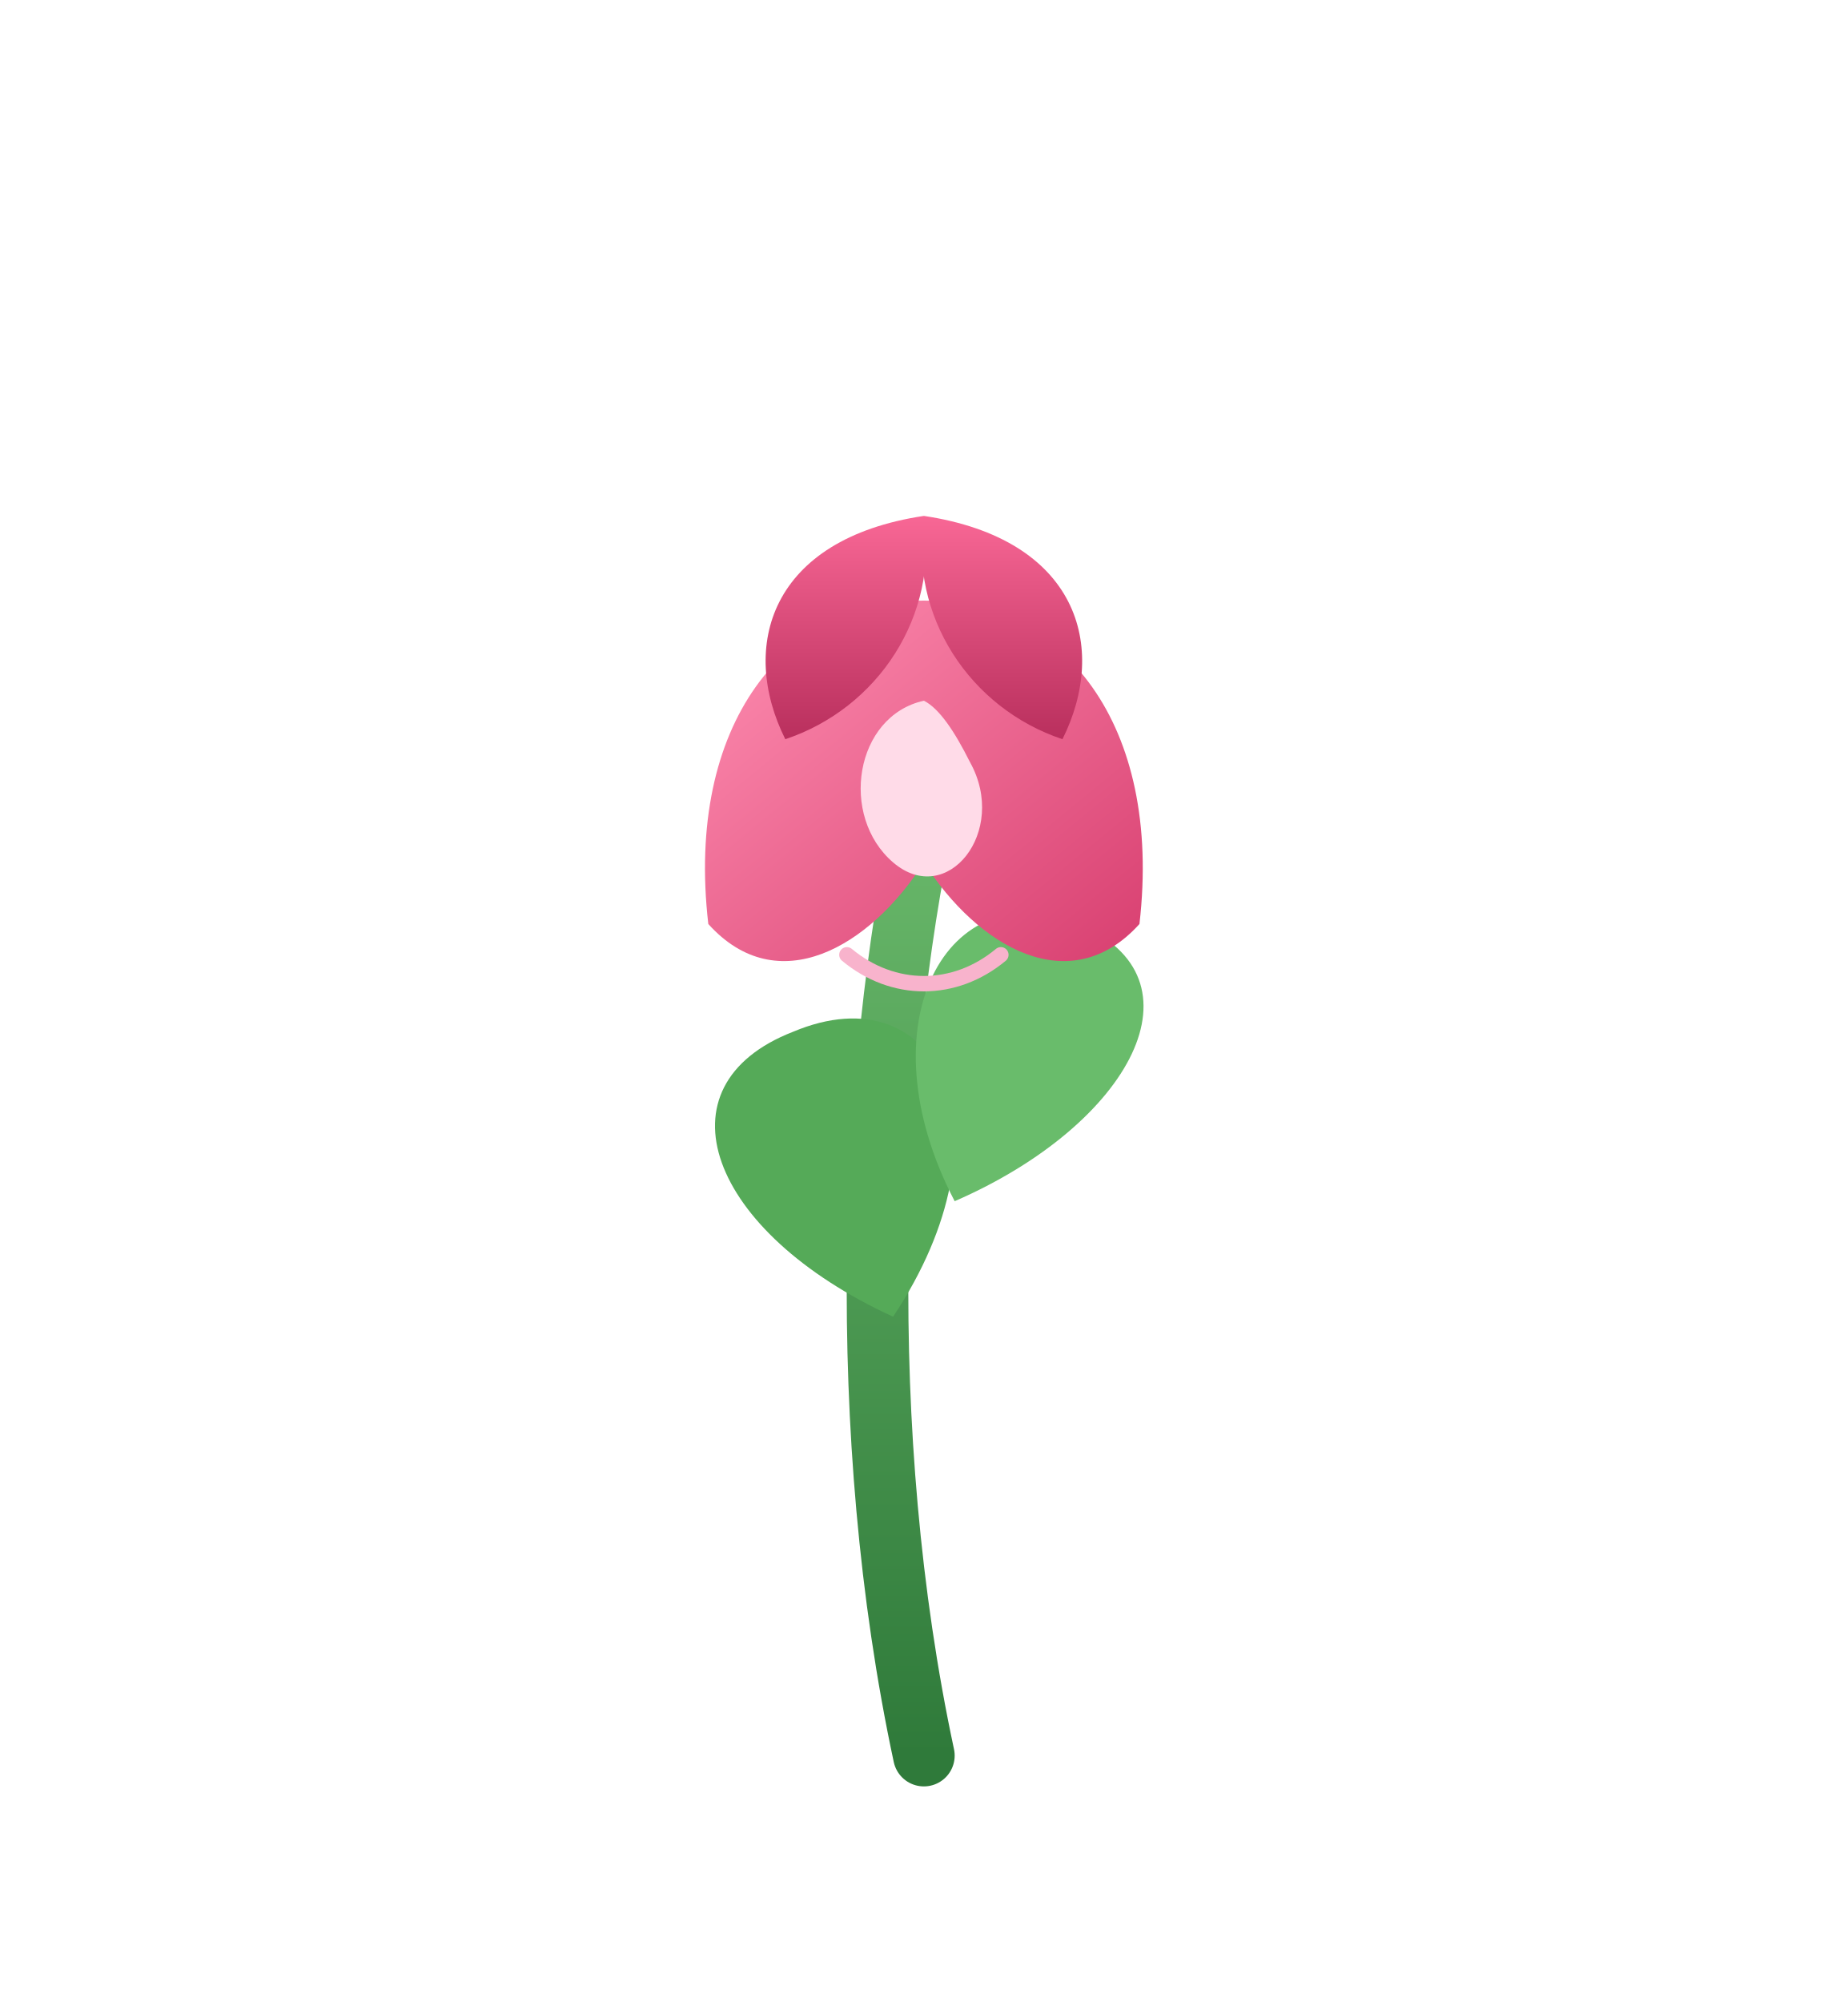
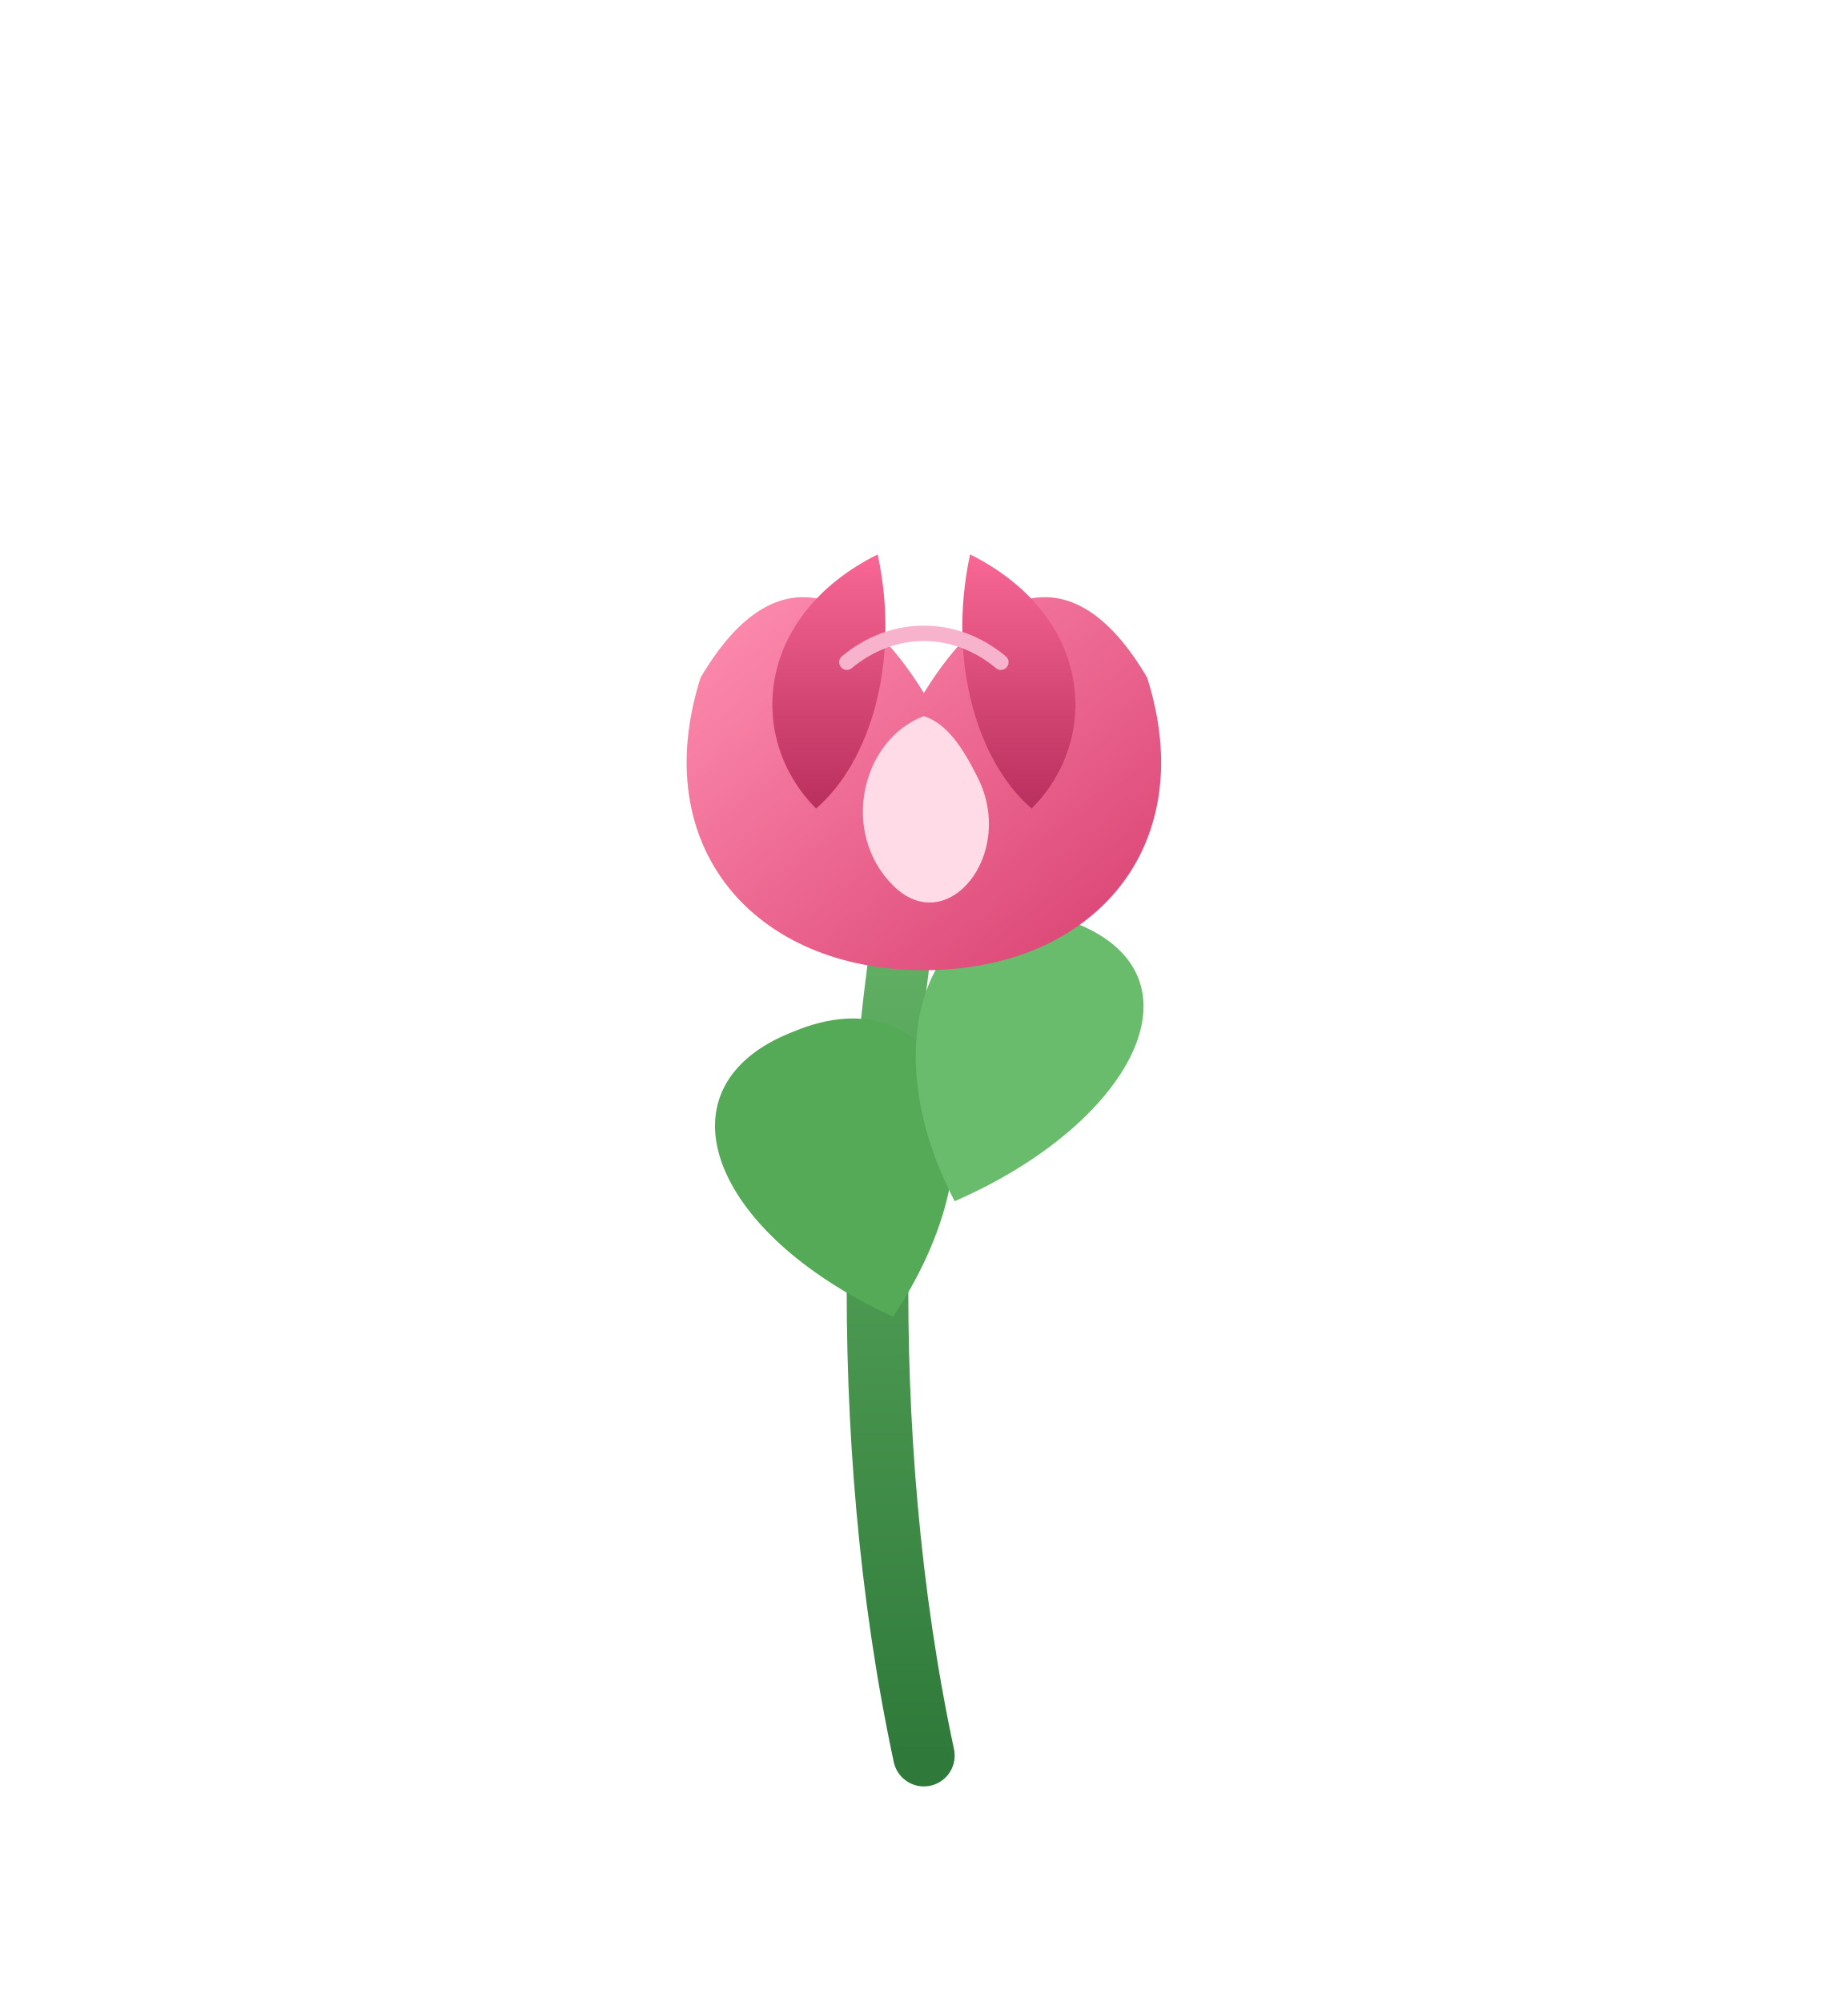
<svg xmlns="http://www.w3.org/2000/svg" viewBox="0 0 240 260" role="img" aria-labelledby="title desc">
  <defs>
    <linearGradient id="rStem" x1="0" y1="0" x2="0" y2="1">
      <stop offset="0%" stop-color="#69b86a" />
      <stop offset="100%" stop-color="#2f7a3a" />
    </linearGradient>
    <linearGradient id="rPetalA" x1="0" y1="0" x2="1" y2="1">
      <stop offset="0%" stop-color="#ff8fb2" />
      <stop offset="100%" stop-color="#d83f70" />
    </linearGradient>
    <linearGradient id="rPetalB" x1="0" y1="0" x2="0" y2="1">
      <stop offset="0%" stop-color="#f86795" />
      <stop offset="100%" stop-color="#b92f5d" />
    </linearGradient>
  </defs>
  <style>
    .plant {
      transform-origin: 120px 228px;
      animation: roseSway 4.8s ease-in-out infinite;
    }

    .bud {
      transform-origin: 120px 92px;
      animation: roseOpen 3.4s ease-in-out infinite;
    }

    .inner-petal {
      transform-origin: 120px 104px;
      animation: roseInner 3.4s ease-in-out infinite;
    }

+     .r-leaf {
+       transform-box: fill-box;
+       transform-origin: center;
+       animation: roseLeafFlutter 4.4s ease-in-out infinite;
+     }
+ 
+     .r-leaf.alt {
+       animation-delay: -2.2s;
+     }
+ 
    @keyframes roseSway {
      0%,
      100% { transform: rotate(-1.9deg); }
      50% { transform: rotate(2.4deg); }
    }

    @keyframes roseOpen {
      0%,
      100% { transform: scale(0.97) rotate(0deg); }
      50% { transform: scale(1.04) rotate(-1deg); }
    }

    @keyframes roseInner {
      0%,
      100% { transform: scale(0.94); }
      50% { transform: scale(1.07); }
    }
+ 
+     @keyframes roseLeafFlutter {
+       0%, 100% { transform: rotate(-6deg) scale(0.97); }
+       50% { transform: rotate(6deg) scale(1.05); }
+     }
  </style>
  <g class="plant">
    <path d="M120 228 C111 186, 113 139, 120 106" stroke="url(#rStem)" stroke-width="8" stroke-linecap="round" fill="none" />
-     <path d="M116 171 C92 160, 85 141, 103 134 C122 126, 132 147, 116 171 Z" fill="#55aa58" />
-     <path d="M124 156 C147 146, 157 127, 140 120 C123 113, 112 133, 124 156 Z" fill="#69bc6b" />
+     <path class="r-leaf" d="M116 171 C92 160, 85 141, 103 134 C122 126, 132 147, 116 171 Z" fill="#55aa58" transform="rotate(0 110 151)" />
+     <path class="r-leaf alt" d="M124 156 C147 146, 157 127, 140 120 C123 113, 112 133, 124 156 Z" fill="#69bc6b" transform="rotate(0 127 138)" />
    <g class="bud">
-       <path d="M120 78 C102 78, 89 94, 92 120 C101 130, 113 123, 120 112 C127 123, 139 130, 148 120 C151 94, 138 78, 120 78 Z" fill="url(#rPetalA)" />
-       <path d="M102 96 C96 84, 100 70, 120 67 C122 80, 114 92, 102 96 Z" fill="url(#rPetalB)" />
-       <path d="M138 96 C144 84, 140 70, 120 67 C118 80, 126 92, 138 96 Z" fill="url(#rPetalB)" />
-       <path class="inner-petal" d="M120 91 C111 93, 109 106, 116 112 C123 118, 131 108, 126 99 C124 95, 122 92, 120 91 Z" fill="#ffdbe8" />
-       <path d="M110 124 C116 129, 124 129, 130 124" stroke="#f8b3cc" stroke-width="2" fill="none" stroke-linecap="round" />
+       <path d="M120 126 C98 126, 84 110, 91 88 C101 71, 112 77, 120 90 C128 77, 139 71, 149 88 C156 110, 142 126, 120 126 Z" fill="url(#rPetalA)" />
+       <path d="M106 105 C97 96, 98 80, 114 72 C117 86, 113 99, 106 105 Z" fill="url(#rPetalB)" />
+       <path d="M134 105 C143 96, 142 80, 126 72 C123 86, 127 99, 134 105 Z" fill="url(#rPetalB)" />
+       <path class="inner-petal" d="M120 93 C112 96, 109 108, 116 115 C123 122, 132 111, 127 101 C125 97, 123 94, 120 93 Z" fill="#ffdbe8" />
+       <path d="M110 86 C116 81, 124 81, 130 86" stroke="#f8b3cc" stroke-width="2" fill="none" stroke-linecap="round" />
    </g>
  </g>
</svg>
